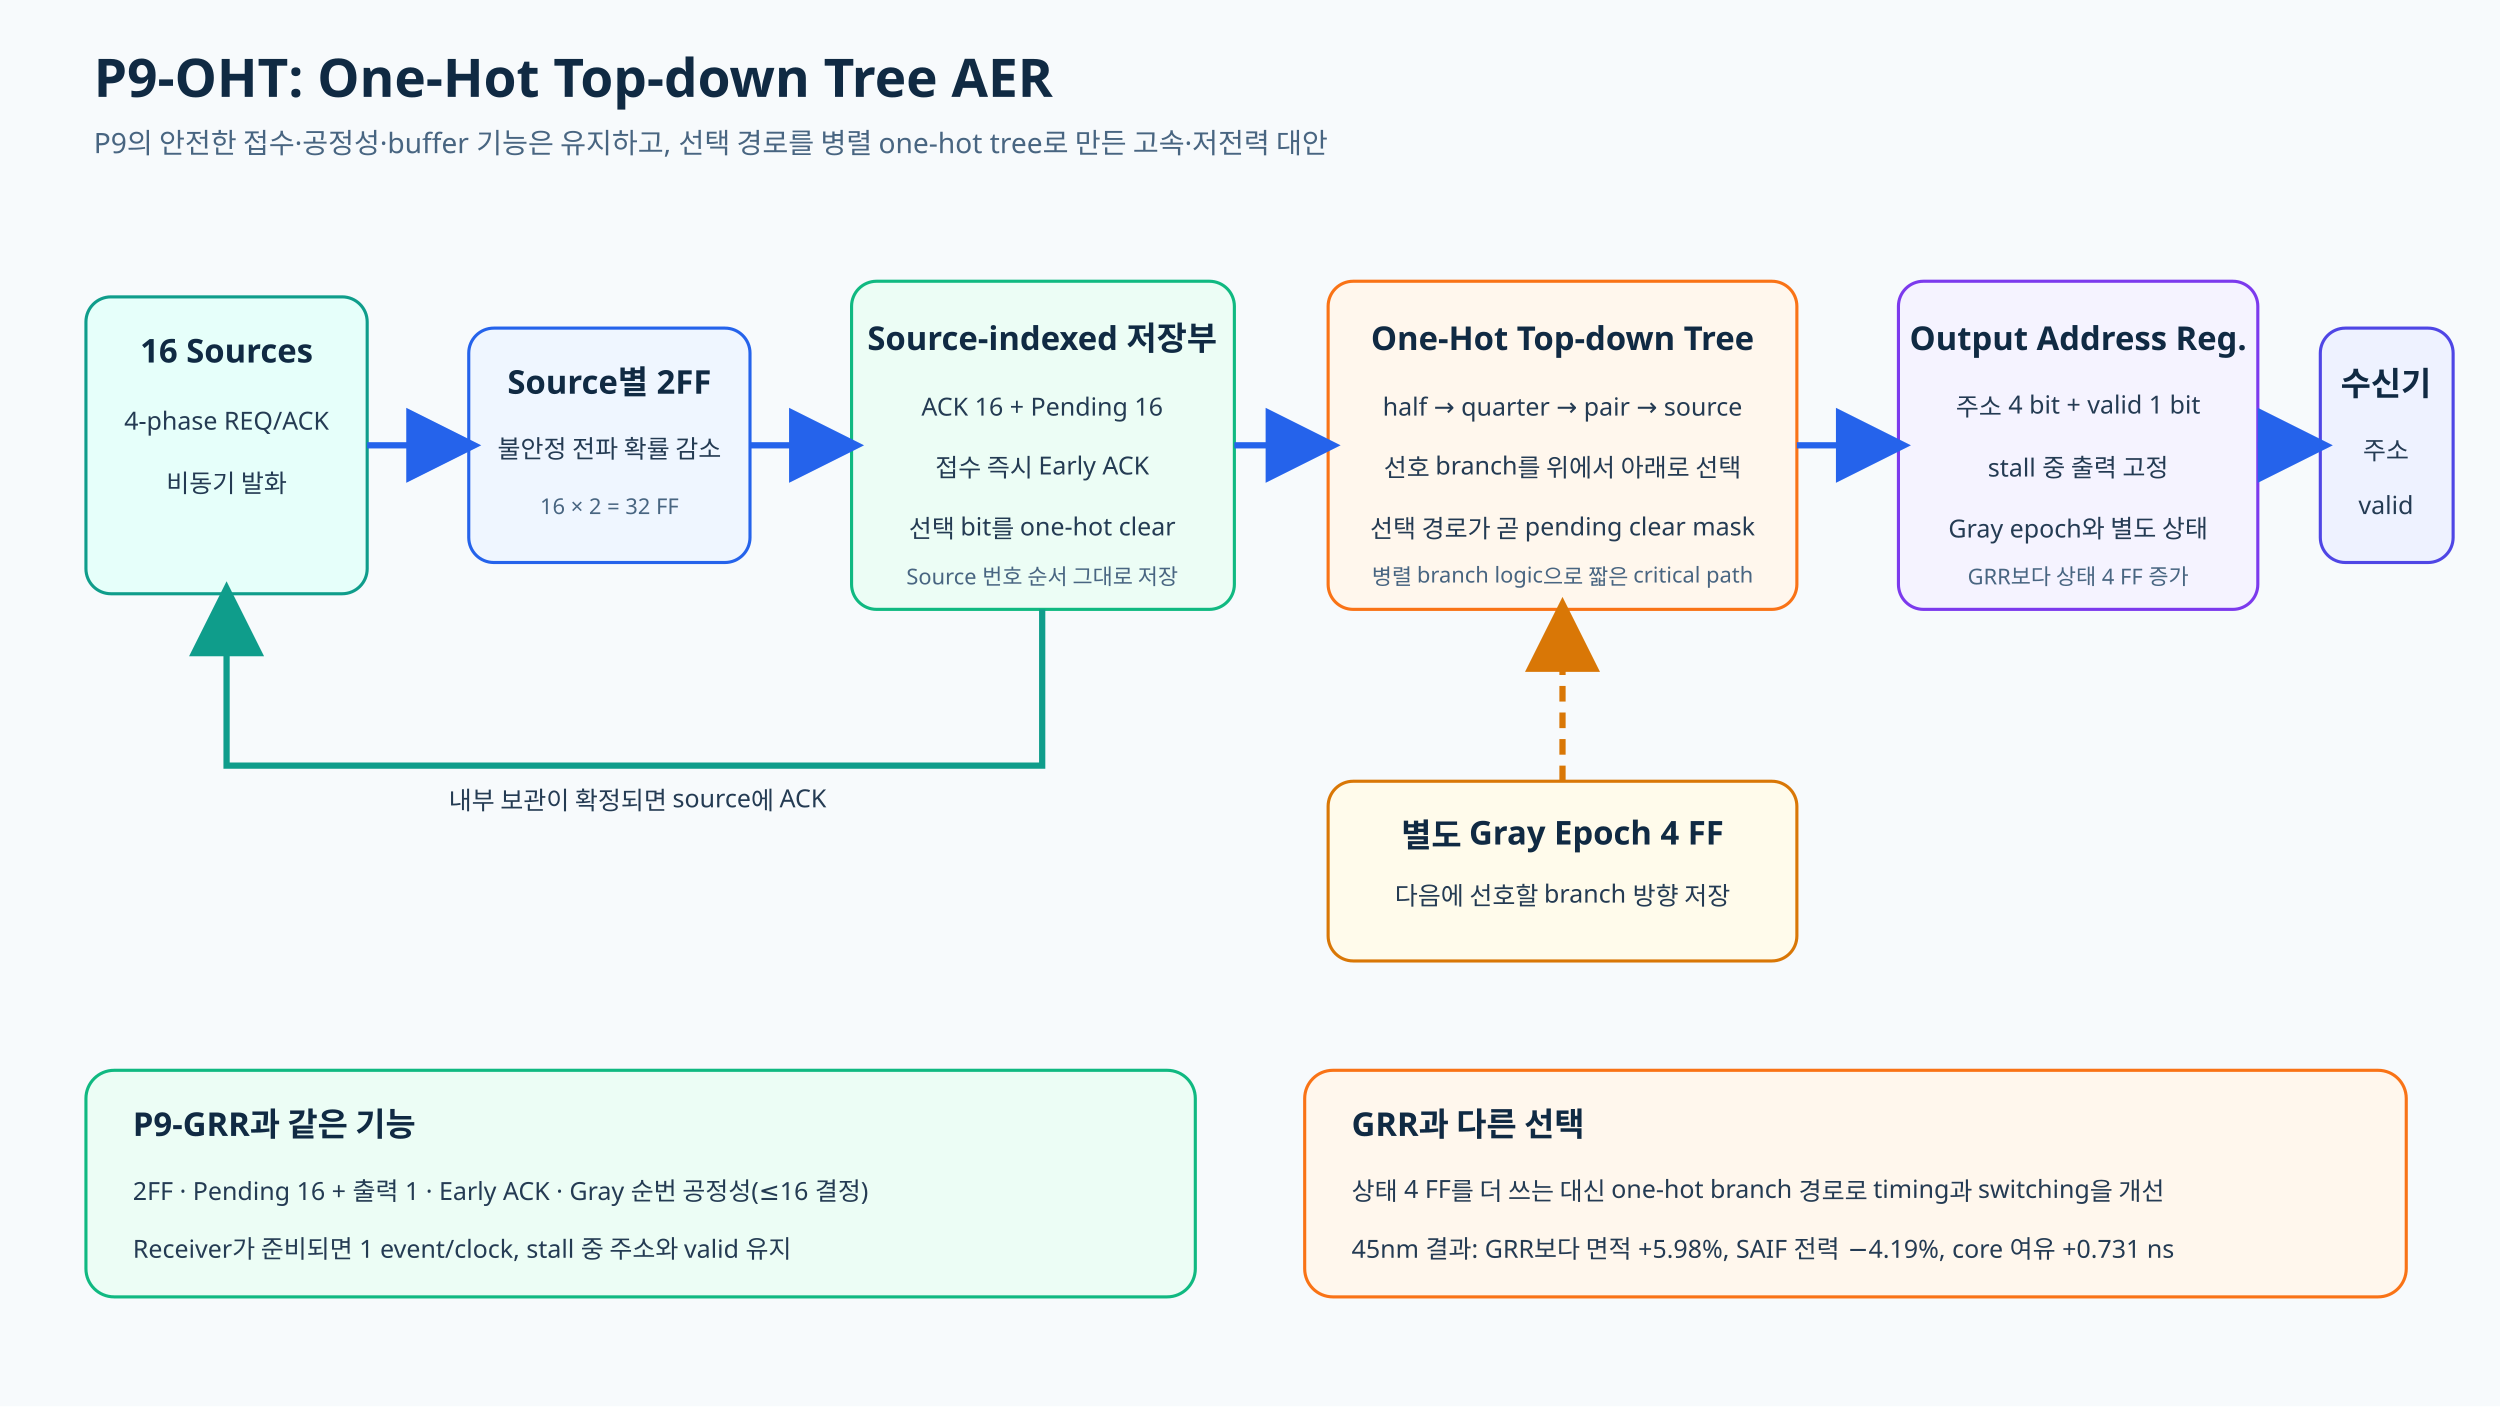
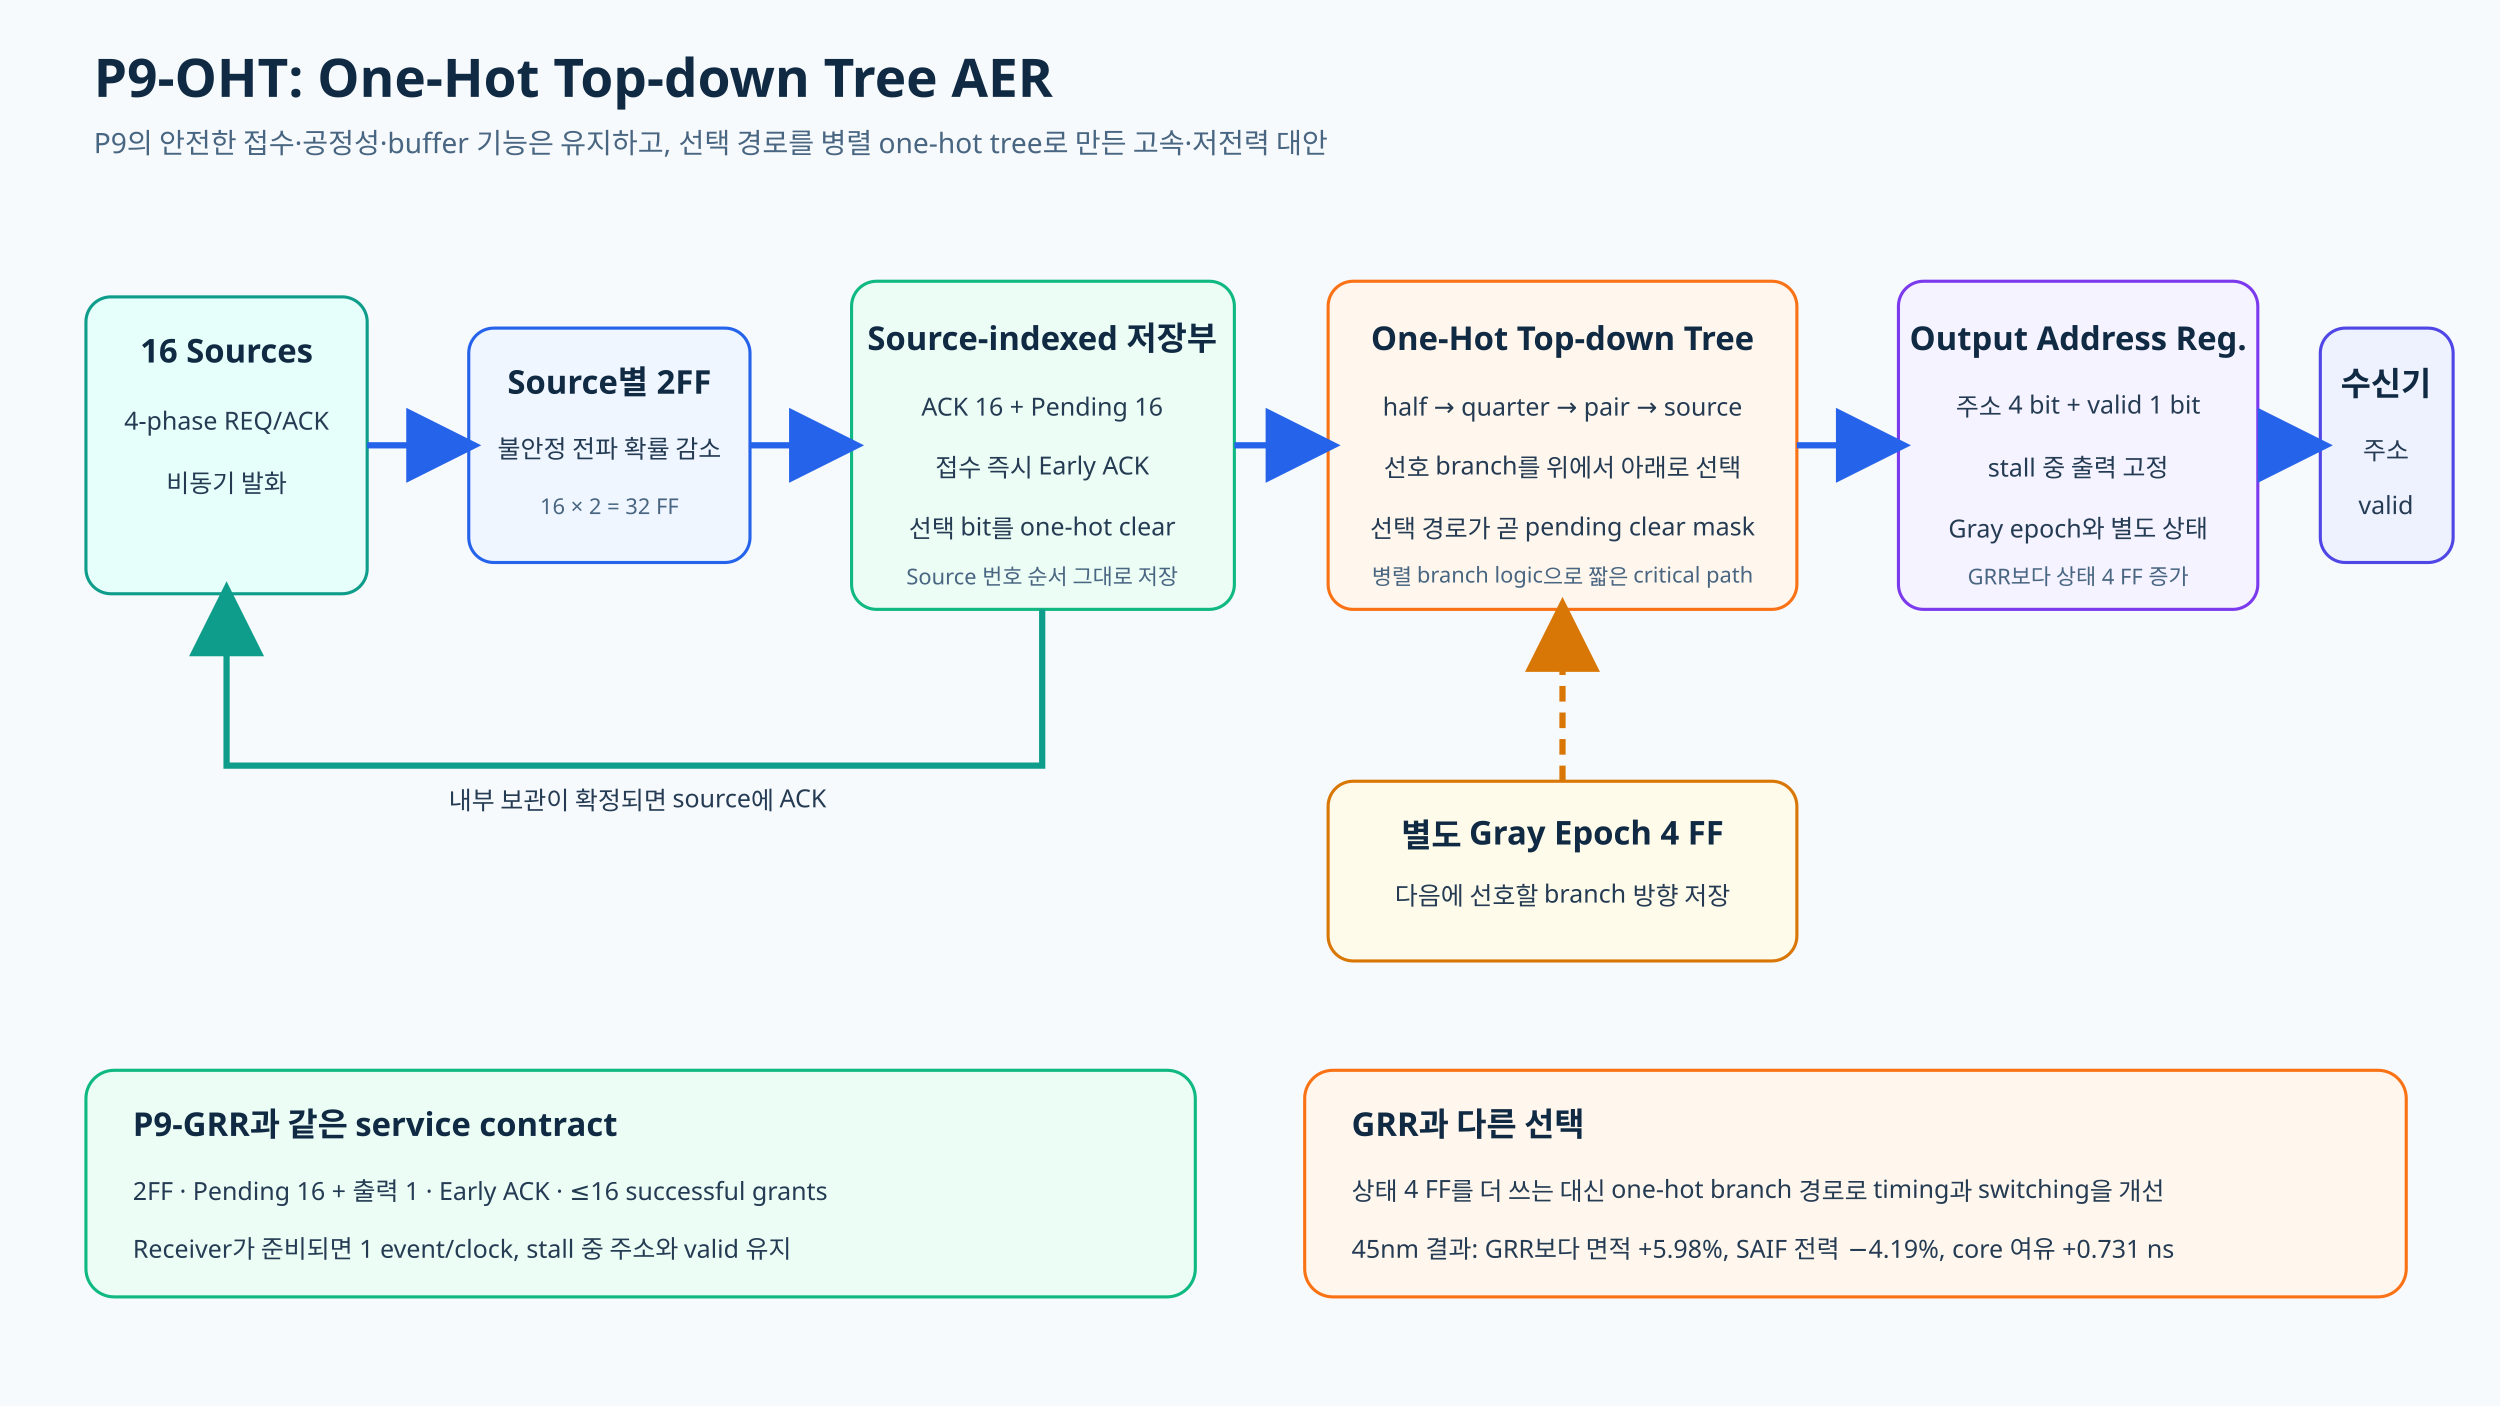
<svg xmlns="http://www.w3.org/2000/svg" width="1600" height="900" viewBox="0 0 1600 900" role="img" aria-labelledby="title desc">
  <defs>
    <style>
      .title{font:700 34px "Malgun Gothic",sans-serif;fill:#102a43}.sub{font:18px "Malgun Gothic",sans-serif;fill:#486581}
      .h{font:700 21px "Malgun Gothic",sans-serif;fill:#102a43}.t{font:16px "Malgun Gothic",sans-serif;fill:#243b53}
      .small{font:14px "Malgun Gothic",sans-serif;fill:#486581}.box{stroke-width:2;rx:16}.line{fill:none;stroke:#2563eb;stroke-width:4}
      .ack{fill:none;stroke:#0f9d8b;stroke-width:4}.control{fill:none;stroke:#d97706;stroke-width:4;stroke-dasharray:10 7}
    </style>
    <marker id="blue" markerWidth="12" markerHeight="12" refX="10" refY="6" orient="auto">
      <path d="M0,0 L12,6 L0,12 Z" fill="#2563eb" />
    </marker>
    <marker id="green" markerWidth="12" markerHeight="12" refX="10" refY="6" orient="auto">
      <path d="M0,0 L12,6 L0,12 Z" fill="#0f9d8b" />
    </marker>
    <marker id="orange" markerWidth="12" markerHeight="12" refX="10" refY="6" orient="auto">
      <path d="M0,0 L12,6 L0,12 Z" fill="#d97706" />
    </marker>
  </defs>
  <rect width="1600" height="900" fill="#f7fafc" />
  <text x="60" y="62" class="title">P9-OHT: One-Hot Top-down Tree AER</text>
  <text x="60" y="98" class="sub">P9의 안전한 접수·공정성·buffer 기능은 유지하고, 선택 경로를 병렬 one-hot tree로 만든 고속·저전력 대안</text>
  <rect x="55" y="190" width="180" height="190" class="box" fill="#e6fffa" stroke="#0f9d8b" />
  <text x="145" y="232" text-anchor="middle" class="h">16 Sources</text>
  <text x="145" y="275" text-anchor="middle" class="t">4-phase REQ/ACK</text>
  <text x="145" y="315" text-anchor="middle" class="t">비동기 발화</text>
  <rect x="300" y="210" width="180" height="150" class="box" fill="#eff6ff" stroke="#2563eb" />
  <text x="390" y="252" text-anchor="middle" class="h">Source별 2FF</text>
  <text x="390" y="293" text-anchor="middle" class="t">불안정 전파 확률 감소</text>
  <text x="390" y="329" text-anchor="middle" class="small">16 × 2 = 32 FF</text>
  <rect x="545" y="180" width="245" height="210" class="box" fill="#ecfdf5" stroke="#10b981" />
  <text x="667" y="224" text-anchor="middle" class="h">Source-indexed 저장부</text>
  <text x="667" y="266" text-anchor="middle" class="t">ACK 16 + Pending 16</text>
  <text x="667" y="305" text-anchor="middle" class="t">접수 즉시 Early ACK</text>
  <text x="667" y="344" text-anchor="middle" class="t">선택 bit를 one-hot clear</text>
  <text x="667" y="374" text-anchor="middle" class="small">Source 번호 순서 그대로 저장</text>
  <rect x="850" y="180" width="300" height="210" class="box" fill="#fff7ed" stroke="#f97316" />
  <text x="1000" y="224" text-anchor="middle" class="h">One-Hot Top-down Tree</text>
  <text x="1000" y="266" text-anchor="middle" class="t">half → quarter → pair → source</text>
  <text x="1000" y="305" text-anchor="middle" class="t">선호 branch를 위에서 아래로 선택</text>
  <text x="1000" y="344" text-anchor="middle" class="t">선택 경로가 곧 pending clear mask</text>
  <text x="1000" y="374" text-anchor="middle" class="small">병렬 branch logic으로 짧은 critical path</text>
  <rect x="1215" y="180" width="230" height="210" class="box" fill="#f5f3ff" stroke="#7c3aed" />
  <text x="1330" y="224" text-anchor="middle" class="h">Output Address Reg.</text>
  <text x="1330" y="266" text-anchor="middle" class="t">주소 4 bit + valid 1 bit</text>
  <text x="1330" y="305" text-anchor="middle" class="t">stall 중 출력 고정</text>
  <text x="1330" y="344" text-anchor="middle" class="t">Gray epoch와 별도 상태</text>
  <text x="1330" y="374" text-anchor="middle" class="small">GRR보다 상태 4 FF 증가</text>
  <rect x="1485" y="210" width="85" height="150" class="box" fill="#eef2ff" stroke="#4f46e5" />
  <text x="1527" y="253" text-anchor="middle" class="h">수신기</text>
  <text x="1527" y="294" text-anchor="middle" class="t">주소</text>
  <text x="1527" y="329" text-anchor="middle" class="t">valid</text>
  <path d="M235 285 H300" class="line" marker-end="url(#blue)" />
  <path d="M480 285 H545" class="line" marker-end="url(#blue)" />
  <path d="M790 285 H850" class="line" marker-end="url(#blue)" />
  <path d="M1150 285 H1215" class="line" marker-end="url(#blue)" />
  <path d="M1445 285 H1485" class="line" marker-end="url(#blue)" />
  <path d="M667 390 V490 H145 V380" class="ack" marker-end="url(#green)" />
  <text x="408" y="518" text-anchor="middle" class="t">내부 보관이 확정되면 source에 ACK</text>
  <rect x="850" y="500" width="300" height="115" class="box" fill="#fffbeb" stroke="#d97706" />
  <text x="1000" y="542" text-anchor="middle" class="h">별도 Gray Epoch 4 FF</text>
  <text x="1000" y="579" text-anchor="middle" class="t">다음에 선호할 branch 방향 저장</text>
  <path d="M1000 500 V390" class="control" marker-end="url(#orange)" />
  <rect x="55" y="685" width="710" height="145" rx="18" fill="#ecfdf5" stroke="#10b981" stroke-width="2" />
-   <text x="85" y="727" class="h">P9-GRR과 같은 기능</text>
-   <text x="85" y="768" class="t">2FF · Pending 16 + 출력 1 · Early ACK · Gray 순번 공정성(≤16 결정)</text>
+   <text x="85" y="727" class="h">P9-GRR과 같은 service contract</text>
+   <text x="85" y="768" class="t">2FF · Pending 16 + 출력 1 · Early ACK · ≤16 successful grants</text>
  <text x="85" y="805" class="t">Receiver가 준비되면 1 event/clock, stall 중 주소와 valid 유지</text>
  <rect x="835" y="685" width="705" height="145" rx="18" fill="#fff7ed" stroke="#f97316" stroke-width="2" />
  <text x="865" y="727" class="h">GRR과 다른 선택</text>
  <text x="865" y="768" class="t">상태 4 FF를 더 쓰는 대신 one-hot branch 경로로 timing과 switching을 개선</text>
  <text x="865" y="805" class="t">45nm 결과: GRR보다 면적 +5.98%, SAIF 전력 −4.19%, core 여유 +0.731 ns</text>
</svg>
